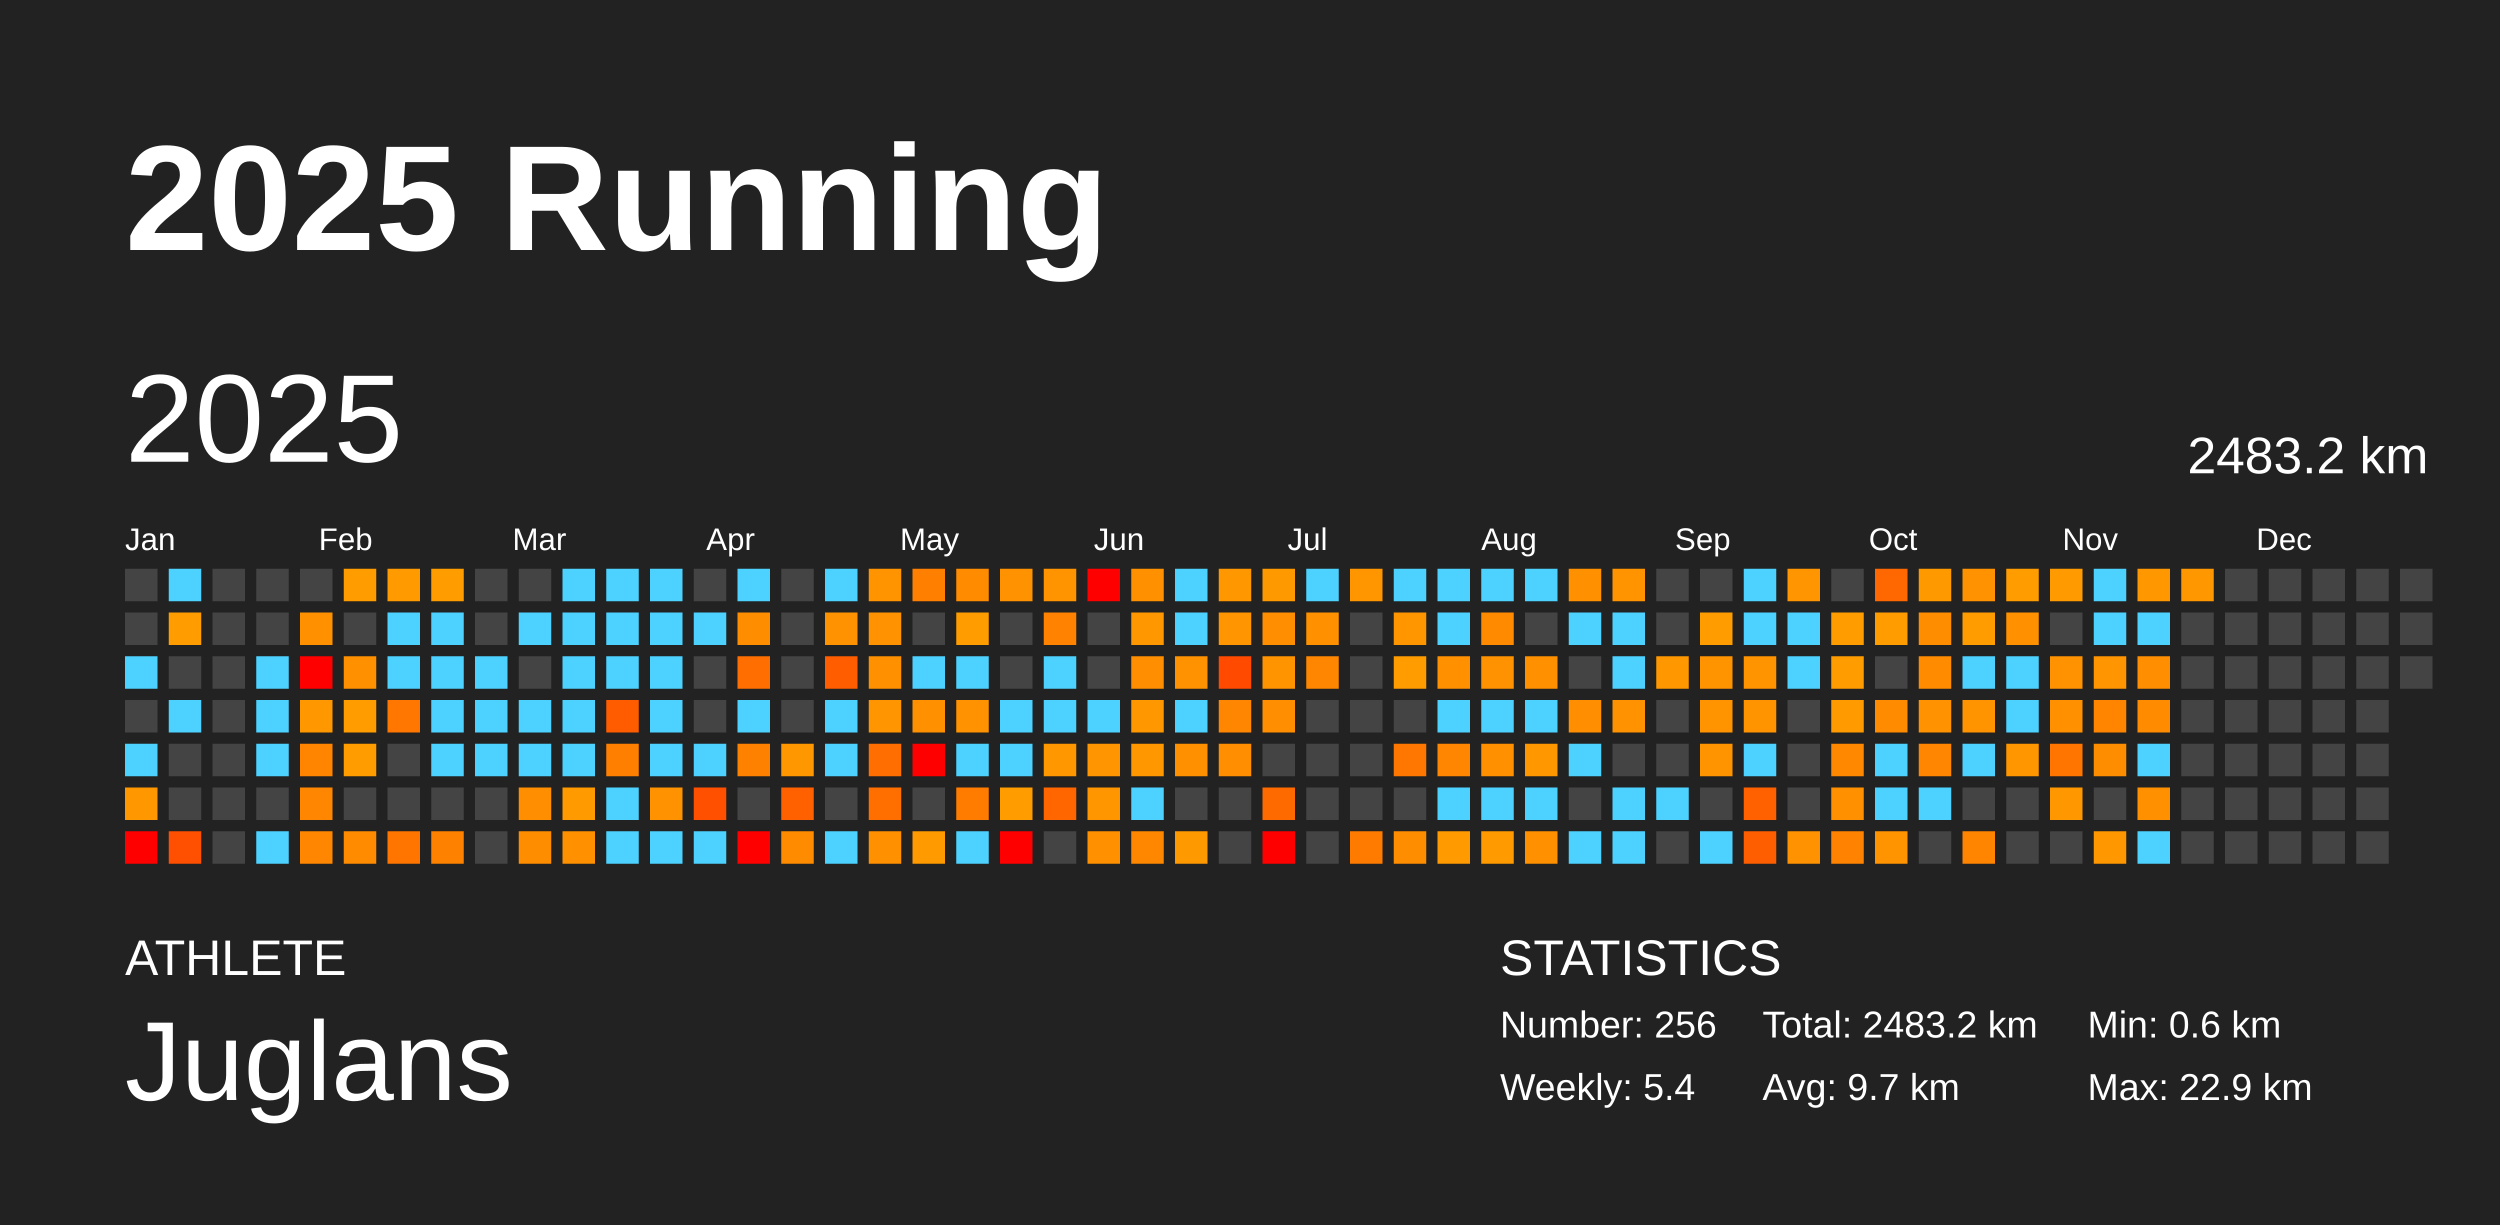
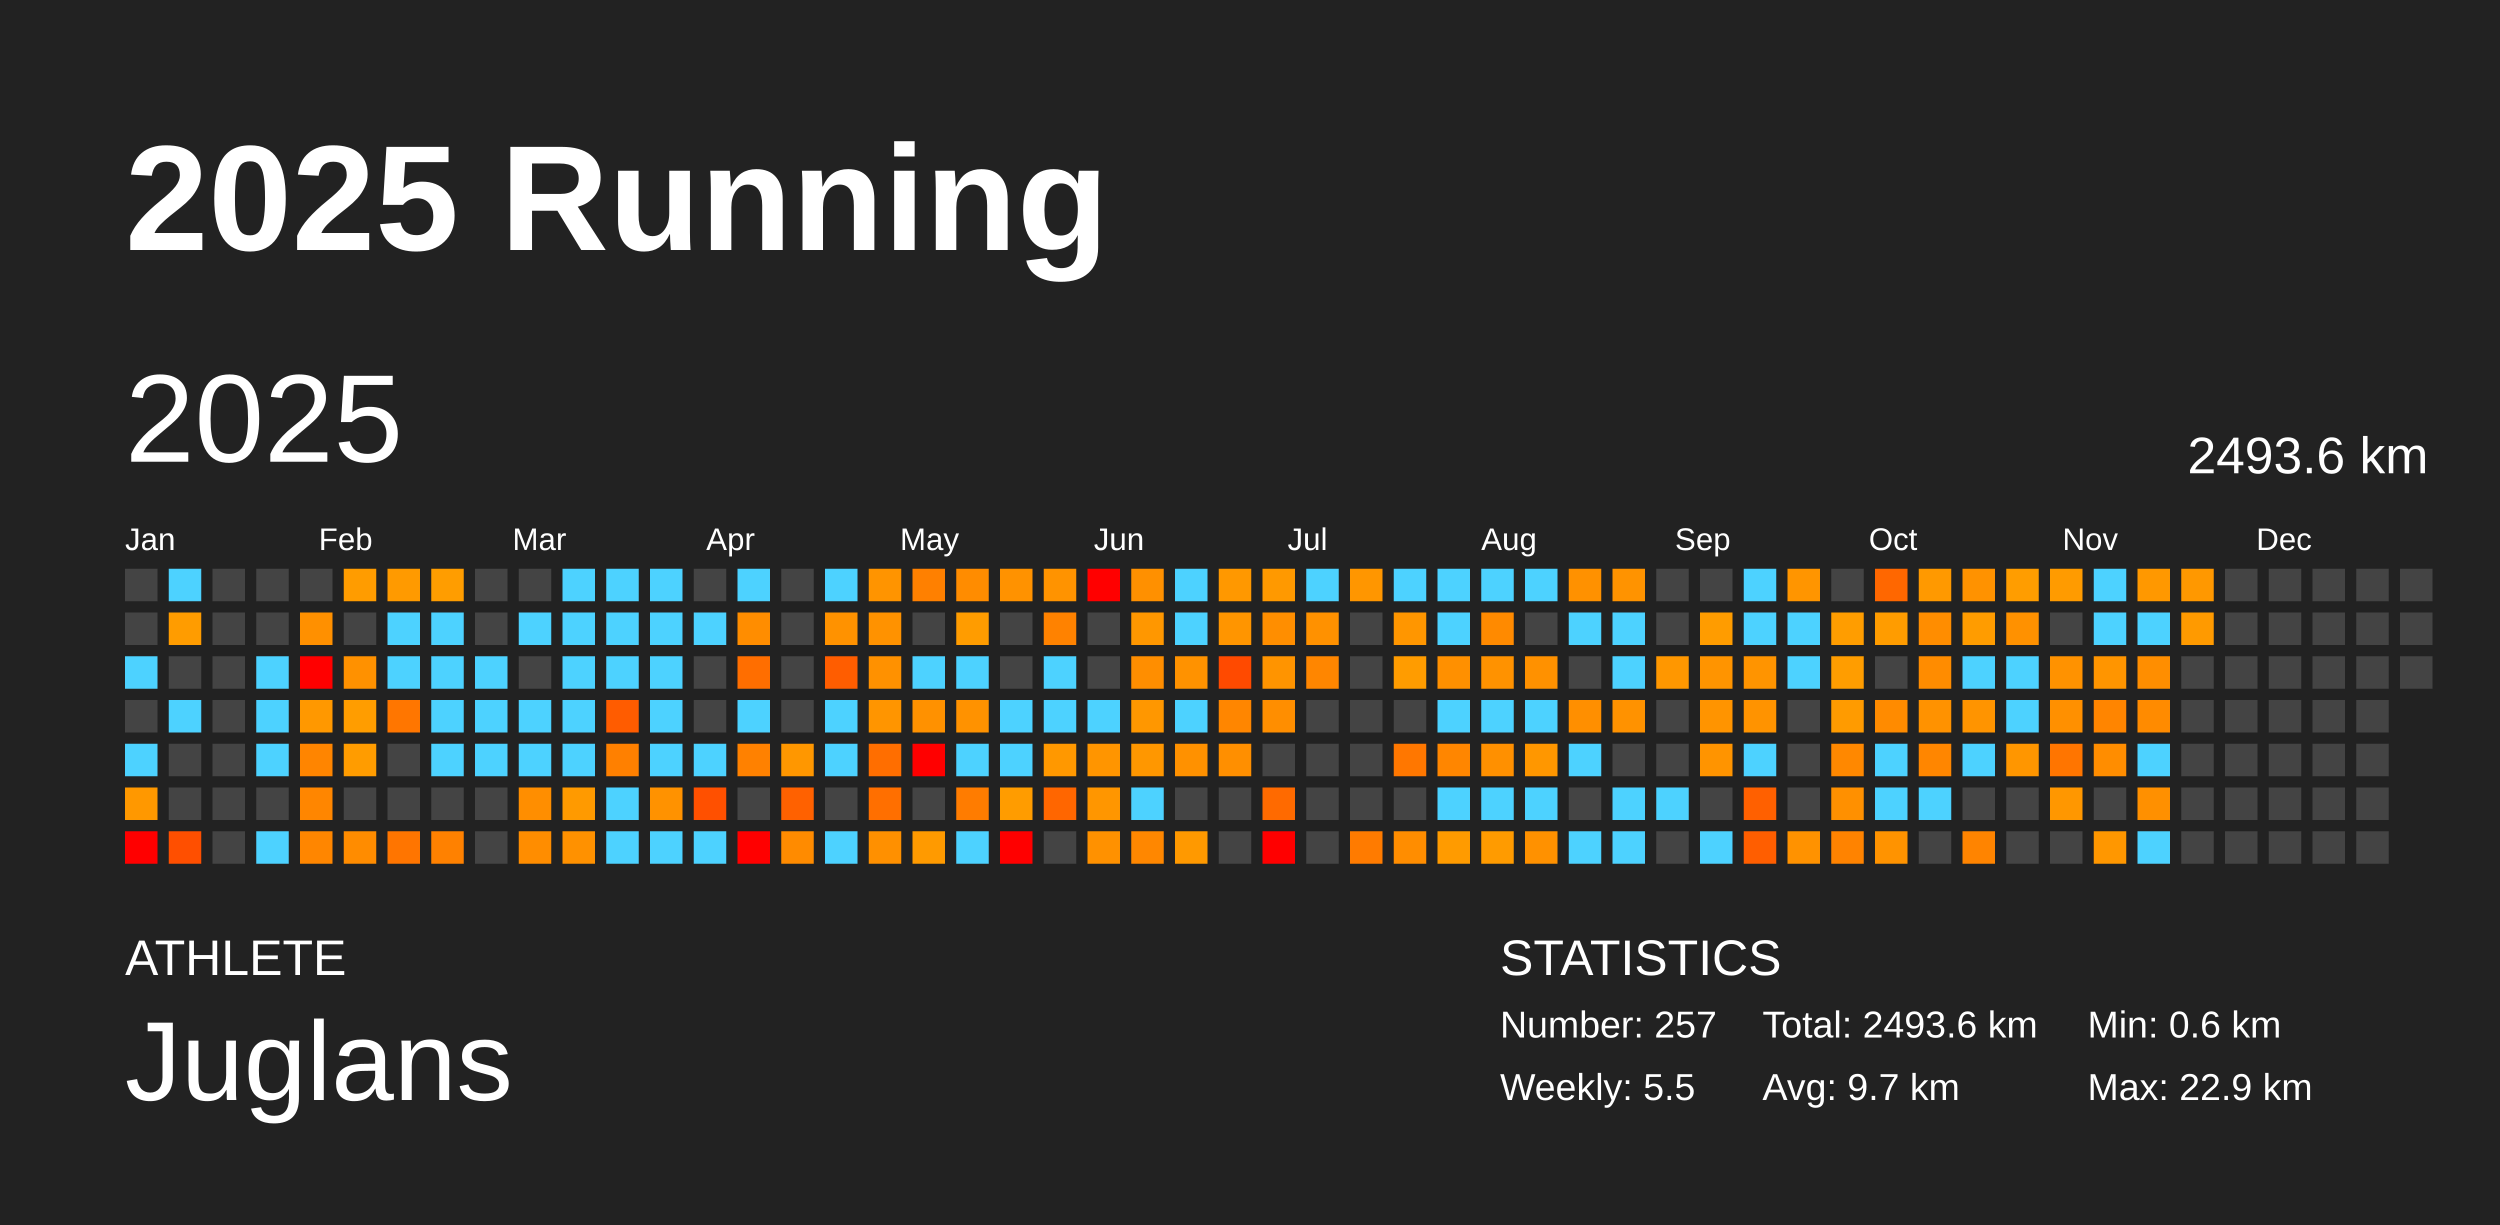
<svg xmlns="http://www.w3.org/2000/svg" baseProfile="full" height="98mm" version="1.1" viewBox="0,0,200,98" width="200mm">
  <defs />
  <rect fill="#222222" height="98" width="200" x="0" y="0" />
  <text fill="#FFFFFF" style="font-size:12px; font-family:Arial; font-weight:bold;" x="10" y="20">2025 Running</text>
  <text fill="#FFFFFF" style="font-size:4px; font-family:Arial" x="10" y="78">ATHLETE</text>
  <text fill="#FFFFFF" style="font-size:9px; font-family:Arial" x="10" y="88">Juglans</text>
  <text fill="#FFFFFF" style="font-size:4px; font-family:Arial" x="120" y="78">STATISTICS</text>
-   <text fill="#FFFFFF" style="font-size:3px; font-family:Arial" x="120" y="83">Number: 256</text>
-   <text fill="#FFFFFF" style="font-size:3px; font-family:Arial" x="120" y="88">Weekly: 5.4</text>
-   <text fill="#FFFFFF" style="font-size:3px; font-family:Arial" x="141" y="83">Total: 2483.2 km</text>
+   <text fill="#FFFFFF" style="font-size:3px; font-family:Arial" x="120" y="83">Number: 257</text>
+   <text fill="#FFFFFF" style="font-size:3px; font-family:Arial" x="120" y="88">Weekly: 5.5</text>
+   <text fill="#FFFFFF" style="font-size:3px; font-family:Arial" x="141" y="83">Total: 2493.6 km</text>
  <text fill="#FFFFFF" style="font-size:3px; font-family:Arial" x="141" y="88">Avg: 9.7 km</text>
  <text fill="#FFFFFF" style="font-size:3px; font-family:Arial" x="167" y="83">Min: 0.6 km</text>
  <text fill="#FFFFFF" style="font-size:3px; font-family:Arial" x="167" y="88">Max: 22.9 km</text>
  <text dominant-baseline="hanging" fill="#FFFFFF" style="font-size:10.0px; font-family:Arial;" x="10" y="30">2025</text>
-   <text dominant-baseline="hanging" fill="#FFFFFF" style="font-size:4.125px; font-family:Arial;" x="175" y="35">2483.2 km</text>
+   <text dominant-baseline="hanging" fill="#FFFFFF" style="font-size:4.125px; font-family:Arial;" x="175" y="35">2493.6 km</text>
  <text fill="#FFFFFF" style="font-size:2.5px; font-family:Arial" x="10.0" y="44">Jan</text>
  <text fill="#FFFFFF" style="font-size:2.5px; font-family:Arial" x="25.5" y="44">Feb</text>
  <text fill="#FFFFFF" style="font-size:2.5px; font-family:Arial" x="41.0" y="44">Mar</text>
  <text fill="#FFFFFF" style="font-size:2.5px; font-family:Arial" x="56.5" y="44">Apr</text>
  <text fill="#FFFFFF" style="font-size:2.5px; font-family:Arial" x="72.0" y="44">May</text>
  <text fill="#FFFFFF" style="font-size:2.5px; font-family:Arial" x="87.5" y="44">Jun</text>
  <text fill="#FFFFFF" style="font-size:2.5px; font-family:Arial" x="103.0" y="44">Jul</text>
  <text fill="#FFFFFF" style="font-size:2.5px; font-family:Arial" x="118.5" y="44">Aug</text>
  <text fill="#FFFFFF" style="font-size:2.5px; font-family:Arial" x="134.0" y="44">Sep</text>
  <text fill="#FFFFFF" style="font-size:2.5px; font-family:Arial" x="149.5" y="44">Oct</text>
  <text fill="#FFFFFF" style="font-size:2.5px; font-family:Arial" x="165.0" y="44">Nov</text>
  <text fill="#FFFFFF" style="font-size:2.5px; font-family:Arial" x="180.5" y="44">Dec</text>
  <rect fill="#444444" height="2.6" width="2.6" x="10.0" y="45.5" />
  <rect fill="#444444" height="2.6" width="2.6" x="10.0" y="49.0" />
  <rect fill="#4dd2ff" height="2.6" width="2.6" x="10.0" y="52.5" />
  <rect fill="#444444" height="2.6" width="2.6" x="10.0" y="56.0" />
  <rect fill="#4dd2ff" height="2.6" width="2.6" x="10.0" y="59.5" />
  <rect fill="#ff9800" height="2.6" width="2.6" x="10.0" y="63.0" />
  <rect fill="red" height="2.6" width="2.6" x="10.0" y="66.5" />
  <rect fill="#4dd2ff" height="2.6" width="2.6" x="13.5" y="45.5" />
  <rect fill="#ff9c00" height="2.6" width="2.6" x="13.5" y="49.0" />
  <rect fill="#444444" height="2.6" width="2.6" x="13.5" y="52.5" />
  <rect fill="#4dd2ff" height="2.6" width="2.6" x="13.5" y="56.0" />
  <rect fill="#444444" height="2.6" width="2.6" x="13.5" y="59.5" />
  <rect fill="#444444" height="2.6" width="2.6" x="13.5" y="63.0" />
  <rect fill="#ff4f00" height="2.6" width="2.6" x="13.5" y="66.5" />
  <rect fill="#444444" height="2.6" width="2.6" x="17.0" y="45.5" />
  <rect fill="#444444" height="2.6" width="2.6" x="17.0" y="49.0" />
  <rect fill="#444444" height="2.6" width="2.6" x="17.0" y="52.5" />
  <rect fill="#444444" height="2.6" width="2.6" x="17.0" y="56.0" />
  <rect fill="#444444" height="2.6" width="2.6" x="17.0" y="59.5" />
  <rect fill="#444444" height="2.6" width="2.6" x="17.0" y="63.0" />
  <rect fill="#444444" height="2.6" width="2.6" x="17.0" y="66.5" />
  <rect fill="#444444" height="2.6" width="2.6" x="20.5" y="45.5" />
  <rect fill="#444444" height="2.6" width="2.6" x="20.5" y="49.0" />
  <rect fill="#4dd2ff" height="2.6" width="2.6" x="20.5" y="52.5" />
  <rect fill="#4dd2ff" height="2.6" width="2.6" x="20.5" y="56.0" />
  <rect fill="#4dd2ff" height="2.6" width="2.6" x="20.5" y="59.5" />
  <rect fill="#444444" height="2.6" width="2.6" x="20.5" y="63.0" />
  <rect fill="#4dd2ff" height="2.6" width="2.6" x="20.5" y="66.5" />
  <rect fill="#444444" height="2.6" width="2.6" x="24.0" y="45.5" />
  <rect fill="#ff9000" height="2.6" width="2.6" x="24.0" y="49.0" />
  <rect fill="red" height="2.6" width="2.6" x="24.0" y="52.5" />
  <rect fill="#ff9800" height="2.6" width="2.6" x="24.0" y="56.0" />
  <rect fill="#ff8500" height="2.6" width="2.6" x="24.0" y="59.5" />
  <rect fill="#ff8600" height="2.6" width="2.6" x="24.0" y="63.0" />
  <rect fill="#ff8600" height="2.6" width="2.6" x="24.0" y="66.5" />
  <rect fill="#ff9c00" height="2.6" width="2.6" x="27.5" y="45.5" />
  <rect fill="#444444" height="2.6" width="2.6" x="27.5" y="49.0" />
  <rect fill="#ff9100" height="2.6" width="2.6" x="27.5" y="52.5" />
  <rect fill="#ff9d00" height="2.6" width="2.6" x="27.5" y="56.0" />
  <rect fill="#ff9c00" height="2.6" width="2.6" x="27.5" y="59.5" />
  <rect fill="#444444" height="2.6" width="2.6" x="27.5" y="63.0" />
  <rect fill="#ff8c00" height="2.6" width="2.6" x="27.5" y="66.5" />
  <rect fill="#ff9a00" height="2.6" width="2.6" x="31.0" y="45.5" />
  <rect fill="#4dd2ff" height="2.6" width="2.6" x="31.0" y="49.0" />
  <rect fill="#4dd2ff" height="2.6" width="2.6" x="31.0" y="52.5" />
  <rect fill="#ff7600" height="2.6" width="2.6" x="31.0" y="56.0" />
  <rect fill="#444444" height="2.6" width="2.6" x="31.0" y="59.5" />
  <rect fill="#444444" height="2.6" width="2.6" x="31.0" y="63.0" />
  <rect fill="#ff7500" height="2.6" width="2.6" x="31.0" y="66.5" />
  <rect fill="#ff9d00" height="2.6" width="2.6" x="34.5" y="45.5" />
  <rect fill="#4dd2ff" height="2.6" width="2.6" x="34.5" y="49.0" />
  <rect fill="#4dd2ff" height="2.6" width="2.6" x="34.5" y="52.5" />
  <rect fill="#4dd2ff" height="2.6" width="2.6" x="34.5" y="56.0" />
  <rect fill="#4dd2ff" height="2.6" width="2.6" x="34.5" y="59.5" />
  <rect fill="#444444" height="2.6" width="2.6" x="34.5" y="63.0" />
  <rect fill="#ff8100" height="2.6" width="2.6" x="34.5" y="66.5" />
  <rect fill="#444444" height="2.6" width="2.6" x="38.0" y="45.5" />
  <rect fill="#444444" height="2.6" width="2.6" x="38.0" y="49.0" />
  <rect fill="#4dd2ff" height="2.6" width="2.6" x="38.0" y="52.5" />
  <rect fill="#4dd2ff" height="2.6" width="2.6" x="38.0" y="56.0" />
  <rect fill="#4dd2ff" height="2.6" width="2.6" x="38.0" y="59.5" />
  <rect fill="#444444" height="2.6" width="2.6" x="38.0" y="63.0" />
  <rect fill="#444444" height="2.6" width="2.6" x="38.0" y="66.5" />
  <rect fill="#444444" height="2.6" width="2.6" x="41.5" y="45.5" />
  <rect fill="#4dd2ff" height="2.6" width="2.6" x="41.5" y="49.0" />
  <rect fill="#444444" height="2.6" width="2.6" x="41.5" y="52.5" />
  <rect fill="#4dd2ff" height="2.6" width="2.6" x="41.5" y="56.0" />
  <rect fill="#4dd2ff" height="2.6" width="2.6" x="41.5" y="59.5" />
  <rect fill="#ff8e00" height="2.6" width="2.6" x="41.5" y="63.0" />
  <rect fill="#ff8d00" height="2.6" width="2.6" x="41.5" y="66.5" />
  <rect fill="#4dd2ff" height="2.6" width="2.6" x="45.0" y="45.5" />
  <rect fill="#4dd2ff" height="2.6" width="2.6" x="45.0" y="49.0" />
  <rect fill="#4dd2ff" height="2.6" width="2.6" x="45.0" y="52.5" />
  <rect fill="#4dd2ff" height="2.6" width="2.6" x="45.0" y="56.0" />
  <rect fill="#4dd2ff" height="2.6" width="2.6" x="45.0" y="59.5" />
  <rect fill="#ff9a00" height="2.6" width="2.6" x="45.0" y="63.0" />
  <rect fill="#ff9100" height="2.6" width="2.6" x="45.0" y="66.5" />
  <rect fill="#4dd2ff" height="2.6" width="2.6" x="48.5" y="45.5" />
  <rect fill="#4dd2ff" height="2.6" width="2.6" x="48.5" y="49.0" />
  <rect fill="#4dd2ff" height="2.6" width="2.6" x="48.5" y="52.5" />
  <rect fill="#ff5c00" height="2.6" width="2.6" x="48.5" y="56.0" />
  <rect fill="#ff8000" height="2.6" width="2.6" x="48.5" y="59.5" />
  <rect fill="#4dd2ff" height="2.6" width="2.6" x="48.5" y="63.0" />
  <rect fill="#4dd2ff" height="2.6" width="2.6" x="48.5" y="66.5" />
  <rect fill="#4dd2ff" height="2.6" width="2.6" x="52.0" y="45.5" />
  <rect fill="#4dd2ff" height="2.6" width="2.6" x="52.0" y="49.0" />
  <rect fill="#4dd2ff" height="2.6" width="2.6" x="52.0" y="52.5" />
  <rect fill="#4dd2ff" height="2.6" width="2.6" x="52.0" y="56.0" />
  <rect fill="#4dd2ff" height="2.6" width="2.6" x="52.0" y="59.5" />
  <rect fill="#ff9200" height="2.6" width="2.6" x="52.0" y="63.0" />
  <rect fill="#4dd2ff" height="2.6" width="2.6" x="52.0" y="66.5" />
  <rect fill="#444444" height="2.6" width="2.6" x="55.5" y="45.5" />
  <rect fill="#4dd2ff" height="2.6" width="2.6" x="55.5" y="49.0" />
  <rect fill="#444444" height="2.6" width="2.6" x="55.5" y="52.5" />
  <rect fill="#444444" height="2.6" width="2.6" x="55.5" y="56.0" />
  <rect fill="#4dd2ff" height="2.6" width="2.6" x="55.5" y="59.5" />
  <rect fill="#ff5000" height="2.6" width="2.6" x="55.5" y="63.0" />
  <rect fill="#4dd2ff" height="2.6" width="2.6" x="55.5" y="66.5" />
  <rect fill="#4dd2ff" height="2.6" width="2.6" x="59.0" y="45.5" />
  <rect fill="#ff8d00" height="2.6" width="2.6" x="59.0" y="49.0" />
  <rect fill="#ff6e00" height="2.6" width="2.6" x="59.0" y="52.5" />
  <rect fill="#4dd2ff" height="2.6" width="2.6" x="59.0" y="56.0" />
  <rect fill="#ff8100" height="2.6" width="2.6" x="59.0" y="59.5" />
  <rect fill="#444444" height="2.6" width="2.6" x="59.0" y="63.0" />
  <rect fill="red" height="2.6" width="2.6" x="59.0" y="66.5" />
  <rect fill="#444444" height="2.6" width="2.6" x="62.5" y="45.5" />
  <rect fill="#444444" height="2.6" width="2.6" x="62.5" y="49.0" />
  <rect fill="#444444" height="2.6" width="2.6" x="62.5" y="52.5" />
  <rect fill="#444444" height="2.6" width="2.6" x="62.5" y="56.0" />
  <rect fill="#ff9700" height="2.6" width="2.6" x="62.5" y="59.5" />
  <rect fill="#ff6100" height="2.6" width="2.6" x="62.5" y="63.0" />
  <rect fill="#ff8b00" height="2.6" width="2.6" x="62.5" y="66.5" />
  <rect fill="#4dd2ff" height="2.6" width="2.6" x="66.0" y="45.5" />
  <rect fill="#ff9200" height="2.6" width="2.6" x="66.0" y="49.0" />
  <rect fill="#ff5d00" height="2.6" width="2.6" x="66.0" y="52.5" />
  <rect fill="#4dd2ff" height="2.6" width="2.6" x="66.0" y="56.0" />
  <rect fill="#4dd2ff" height="2.6" width="2.6" x="66.0" y="59.5" />
  <rect fill="#444444" height="2.6" width="2.6" x="66.0" y="63.0" />
  <rect fill="#4dd2ff" height="2.6" width="2.6" x="66.0" y="66.5" />
  <rect fill="#ff9400" height="2.6" width="2.6" x="69.5" y="45.5" />
  <rect fill="#ff9200" height="2.6" width="2.6" x="69.5" y="49.0" />
  <rect fill="#ff9100" height="2.6" width="2.6" x="69.5" y="52.5" />
  <rect fill="#ff9500" height="2.6" width="2.6" x="69.5" y="56.0" />
  <rect fill="#ff6e00" height="2.6" width="2.6" x="69.5" y="59.5" />
  <rect fill="#ff6f00" height="2.6" width="2.6" x="69.5" y="63.0" />
  <rect fill="#ff9000" height="2.6" width="2.6" x="69.5" y="66.5" />
  <rect fill="#ff8000" height="2.6" width="2.6" x="73.0" y="45.5" />
  <rect fill="#444444" height="2.6" width="2.6" x="73.0" y="49.0" />
  <rect fill="#4dd2ff" height="2.6" width="2.6" x="73.0" y="52.5" />
  <rect fill="#ff9100" height="2.6" width="2.6" x="73.0" y="56.0" />
  <rect fill="red" height="2.6" width="2.6" x="73.0" y="59.5" />
  <rect fill="#444444" height="2.6" width="2.6" x="73.0" y="63.0" />
  <rect fill="#ff9a00" height="2.6" width="2.6" x="73.0" y="66.5" />
  <rect fill="#ff8c00" height="2.6" width="2.6" x="76.5" y="45.5" />
  <rect fill="#ff9c00" height="2.6" width="2.6" x="76.5" y="49.0" />
  <rect fill="#4dd2ff" height="2.6" width="2.6" x="76.5" y="52.5" />
  <rect fill="#ff9200" height="2.6" width="2.6" x="76.5" y="56.0" />
  <rect fill="#4dd2ff" height="2.6" width="2.6" x="76.5" y="59.5" />
  <rect fill="#ff7c00" height="2.6" width="2.6" x="76.5" y="63.0" />
  <rect fill="#4dd2ff" height="2.6" width="2.6" x="76.5" y="66.5" />
  <rect fill="#ff9200" height="2.6" width="2.6" x="80.0" y="45.5" />
  <rect fill="#444444" height="2.6" width="2.6" x="80.0" y="49.0" />
  <rect fill="#444444" height="2.6" width="2.6" x="80.0" y="52.5" />
  <rect fill="#4dd2ff" height="2.6" width="2.6" x="80.0" y="56.0" />
  <rect fill="#4dd2ff" height="2.6" width="2.6" x="80.0" y="59.5" />
  <rect fill="#ff9c00" height="2.6" width="2.6" x="80.0" y="63.0" />
  <rect fill="red" height="2.6" width="2.6" x="80.0" y="66.5" />
  <rect fill="#ff9300" height="2.6" width="2.6" x="83.5" y="45.5" />
  <rect fill="#ff8200" height="2.6" width="2.6" x="83.5" y="49.0" />
  <rect fill="#4dd2ff" height="2.6" width="2.6" x="83.5" y="52.5" />
  <rect fill="#4dd2ff" height="2.6" width="2.6" x="83.5" y="56.0" />
  <rect fill="#ff9800" height="2.6" width="2.6" x="83.5" y="59.5" />
  <rect fill="#ff6600" height="2.6" width="2.6" x="83.5" y="63.0" />
  <rect fill="#444444" height="2.6" width="2.6" x="83.5" y="66.5" />
  <rect fill="red" height="2.6" width="2.6" x="87.0" y="45.5" />
  <rect fill="#444444" height="2.6" width="2.6" x="87.0" y="49.0" />
  <rect fill="#444444" height="2.6" width="2.6" x="87.0" y="52.5" />
  <rect fill="#4dd2ff" height="2.6" width="2.6" x="87.0" y="56.0" />
  <rect fill="#ff9500" height="2.6" width="2.6" x="87.0" y="59.5" />
  <rect fill="#ff9600" height="2.6" width="2.6" x="87.0" y="63.0" />
  <rect fill="#ff9100" height="2.6" width="2.6" x="87.0" y="66.5" />
  <rect fill="#ff9000" height="2.6" width="2.6" x="90.5" y="45.5" />
  <rect fill="#ff9700" height="2.6" width="2.6" x="90.5" y="49.0" />
  <rect fill="#ff8e00" height="2.6" width="2.6" x="90.5" y="52.5" />
  <rect fill="#ff9700" height="2.6" width="2.6" x="90.5" y="56.0" />
  <rect fill="#ff9700" height="2.6" width="2.6" x="90.5" y="59.5" />
  <rect fill="#4dd2ff" height="2.6" width="2.6" x="90.5" y="63.0" />
  <rect fill="#ff8700" height="2.6" width="2.6" x="90.5" y="66.5" />
  <rect fill="#4dd2ff" height="2.6" width="2.6" x="94.0" y="45.5" />
  <rect fill="#4dd2ff" height="2.6" width="2.6" x="94.0" y="49.0" />
  <rect fill="#ff9200" height="2.6" width="2.6" x="94.0" y="52.5" />
  <rect fill="#4dd2ff" height="2.6" width="2.6" x="94.0" y="56.0" />
  <rect fill="#ff9100" height="2.6" width="2.6" x="94.0" y="59.5" />
  <rect fill="#444444" height="2.6" width="2.6" x="94.0" y="63.0" />
  <rect fill="#ff9900" height="2.6" width="2.6" x="94.0" y="66.5" />
  <rect fill="#ff9800" height="2.6" width="2.6" x="97.5" y="45.5" />
  <rect fill="#ff9500" height="2.6" width="2.6" x="97.5" y="49.0" />
  <rect fill="#ff4a00" height="2.6" width="2.6" x="97.5" y="52.5" />
  <rect fill="#ff8600" height="2.6" width="2.6" x="97.5" y="56.0" />
  <rect fill="#ff8f00" height="2.6" width="2.6" x="97.5" y="59.5" />
  <rect fill="#444444" height="2.6" width="2.6" x="97.5" y="63.0" />
  <rect fill="#444444" height="2.6" width="2.6" x="97.5" y="66.5" />
  <rect fill="#ff9900" height="2.6" width="2.6" x="101.0" y="45.5" />
  <rect fill="#ff8e00" height="2.6" width="2.6" x="101.0" y="49.0" />
  <rect fill="#ff9400" height="2.6" width="2.6" x="101.0" y="52.5" />
  <rect fill="#ff8e00" height="2.6" width="2.6" x="101.0" y="56.0" />
  <rect fill="#444444" height="2.6" width="2.6" x="101.0" y="59.5" />
  <rect fill="#ff6a00" height="2.6" width="2.6" x="101.0" y="63.0" />
  <rect fill="red" height="2.6" width="2.6" x="101.0" y="66.5" />
  <rect fill="#4dd2ff" height="2.6" width="2.6" x="104.5" y="45.5" />
  <rect fill="#ff9100" height="2.6" width="2.6" x="104.5" y="49.0" />
  <rect fill="#ff8600" height="2.6" width="2.6" x="104.5" y="52.5" />
  <rect fill="#444444" height="2.6" width="2.6" x="104.5" y="56.0" />
  <rect fill="#444444" height="2.6" width="2.6" x="104.5" y="59.5" />
  <rect fill="#444444" height="2.6" width="2.6" x="104.5" y="63.0" />
  <rect fill="#444444" height="2.6" width="2.6" x="104.5" y="66.5" />
  <rect fill="#ff9600" height="2.6" width="2.6" x="108.0" y="45.5" />
  <rect fill="#444444" height="2.6" width="2.6" x="108.0" y="49.0" />
  <rect fill="#444444" height="2.6" width="2.6" x="108.0" y="52.5" />
  <rect fill="#444444" height="2.6" width="2.6" x="108.0" y="56.0" />
  <rect fill="#444444" height="2.6" width="2.6" x="108.0" y="59.5" />
  <rect fill="#444444" height="2.6" width="2.6" x="108.0" y="63.0" />
  <rect fill="#ff7b00" height="2.6" width="2.6" x="108.0" y="66.5" />
  <rect fill="#4dd2ff" height="2.6" width="2.6" x="111.5" y="45.5" />
  <rect fill="#ff9600" height="2.6" width="2.6" x="111.5" y="49.0" />
  <rect fill="#ff9c00" height="2.6" width="2.6" x="111.5" y="52.5" />
  <rect fill="#444444" height="2.6" width="2.6" x="111.5" y="56.0" />
  <rect fill="#ff7700" height="2.6" width="2.6" x="111.5" y="59.5" />
  <rect fill="#444444" height="2.6" width="2.6" x="111.5" y="63.0" />
  <rect fill="#ff8d00" height="2.6" width="2.6" x="111.5" y="66.5" />
  <rect fill="#4dd2ff" height="2.6" width="2.6" x="115.0" y="45.5" />
  <rect fill="#4dd2ff" height="2.6" width="2.6" x="115.0" y="49.0" />
  <rect fill="#ff9000" height="2.6" width="2.6" x="115.0" y="52.5" />
  <rect fill="#4dd2ff" height="2.6" width="2.6" x="115.0" y="56.0" />
  <rect fill="#ff8600" height="2.6" width="2.6" x="115.0" y="59.5" />
  <rect fill="#4dd2ff" height="2.6" width="2.6" x="115.0" y="63.0" />
  <rect fill="#ff9b00" height="2.6" width="2.6" x="115.0" y="66.5" />
  <rect fill="#4dd2ff" height="2.6" width="2.6" x="118.5" y="45.5" />
  <rect fill="#ff8a00" height="2.6" width="2.6" x="118.5" y="49.0" />
  <rect fill="#ff9200" height="2.6" width="2.6" x="118.5" y="52.5" />
  <rect fill="#4dd2ff" height="2.6" width="2.6" x="118.5" y="56.0" />
  <rect fill="#ff9000" height="2.6" width="2.6" x="118.5" y="59.5" />
  <rect fill="#4dd2ff" height="2.6" width="2.6" x="118.5" y="63.0" />
  <rect fill="#ff9b00" height="2.6" width="2.6" x="118.5" y="66.5" />
  <rect fill="#4dd2ff" height="2.6" width="2.6" x="122.0" y="45.5" />
  <rect fill="#444444" height="2.6" width="2.6" x="122.0" y="49.0" />
  <rect fill="#ff9100" height="2.6" width="2.6" x="122.0" y="52.5" />
  <rect fill="#4dd2ff" height="2.6" width="2.6" x="122.0" y="56.0" />
  <rect fill="#ff9700" height="2.6" width="2.6" x="122.0" y="59.5" />
  <rect fill="#4dd2ff" height="2.6" width="2.6" x="122.0" y="63.0" />
  <rect fill="#ff9100" height="2.6" width="2.6" x="122.0" y="66.5" />
  <rect fill="#ff9100" height="2.6" width="2.6" x="125.5" y="45.5" />
  <rect fill="#4dd2ff" height="2.6" width="2.6" x="125.5" y="49.0" />
  <rect fill="#444444" height="2.6" width="2.6" x="125.5" y="52.5" />
  <rect fill="#ff8f00" height="2.6" width="2.6" x="125.5" y="56.0" />
  <rect fill="#4dd2ff" height="2.6" width="2.6" x="125.5" y="59.5" />
  <rect fill="#444444" height="2.6" width="2.6" x="125.5" y="63.0" />
  <rect fill="#4dd2ff" height="2.6" width="2.6" x="125.5" y="66.5" />
  <rect fill="#ff9300" height="2.6" width="2.6" x="129.0" y="45.5" />
  <rect fill="#4dd2ff" height="2.6" width="2.6" x="129.0" y="49.0" />
  <rect fill="#4dd2ff" height="2.6" width="2.6" x="129.0" y="52.5" />
  <rect fill="#ff9200" height="2.6" width="2.6" x="129.0" y="56.0" />
  <rect fill="#444444" height="2.6" width="2.6" x="129.0" y="59.5" />
  <rect fill="#4dd2ff" height="2.6" width="2.6" x="129.0" y="63.0" />
  <rect fill="#4dd2ff" height="2.6" width="2.6" x="129.0" y="66.5" />
  <rect fill="#444444" height="2.6" width="2.6" x="132.5" y="45.5" />
  <rect fill="#444444" height="2.6" width="2.6" x="132.5" y="49.0" />
  <rect fill="#ff9700" height="2.6" width="2.6" x="132.5" y="52.5" />
  <rect fill="#444444" height="2.6" width="2.6" x="132.5" y="56.0" />
  <rect fill="#444444" height="2.6" width="2.6" x="132.5" y="59.5" />
  <rect fill="#4dd2ff" height="2.6" width="2.6" x="132.5" y="63.0" />
  <rect fill="#444444" height="2.6" width="2.6" x="132.5" y="66.5" />
  <rect fill="#444444" height="2.6" width="2.6" x="136.0" y="45.5" />
  <rect fill="#ff9c00" height="2.6" width="2.6" x="136.0" y="49.0" />
  <rect fill="#ff9400" height="2.6" width="2.6" x="136.0" y="52.5" />
  <rect fill="#ff9400" height="2.6" width="2.6" x="136.0" y="56.0" />
  <rect fill="#ff9400" height="2.6" width="2.6" x="136.0" y="59.5" />
  <rect fill="#444444" height="2.6" width="2.6" x="136.0" y="63.0" />
  <rect fill="#4dd2ff" height="2.6" width="2.6" x="136.0" y="66.5" />
  <rect fill="#4dd2ff" height="2.6" width="2.6" x="139.5" y="45.5" />
  <rect fill="#4dd2ff" height="2.6" width="2.6" x="139.5" y="49.0" />
  <rect fill="#ff9400" height="2.6" width="2.6" x="139.5" y="52.5" />
  <rect fill="#ff9300" height="2.6" width="2.6" x="139.5" y="56.0" />
  <rect fill="#4dd2ff" height="2.6" width="2.6" x="139.5" y="59.5" />
  <rect fill="#ff6000" height="2.6" width="2.6" x="139.5" y="63.0" />
  <rect fill="#ff5e00" height="2.6" width="2.6" x="139.5" y="66.5" />
  <rect fill="#ff9500" height="2.6" width="2.6" x="143.0" y="45.5" />
  <rect fill="#4dd2ff" height="2.6" width="2.6" x="143.0" y="49.0" />
  <rect fill="#4dd2ff" height="2.6" width="2.6" x="143.0" y="52.5" />
  <rect fill="#444444" height="2.6" width="2.6" x="143.0" y="56.0" />
  <rect fill="#444444" height="2.6" width="2.6" x="143.0" y="59.5" />
  <rect fill="#444444" height="2.6" width="2.6" x="143.0" y="63.0" />
  <rect fill="#ff9200" height="2.6" width="2.6" x="143.0" y="66.5" />
  <rect fill="#444444" height="2.6" width="2.6" x="146.5" y="45.5" />
  <rect fill="#ff9d00" height="2.6" width="2.6" x="146.5" y="49.0" />
  <rect fill="#ff9d00" height="2.6" width="2.6" x="146.5" y="52.5" />
  <rect fill="#ff9b00" height="2.6" width="2.6" x="146.5" y="56.0" />
  <rect fill="#ff8800" height="2.6" width="2.6" x="146.5" y="59.5" />
  <rect fill="#ff9000" height="2.6" width="2.6" x="146.5" y="63.0" />
  <rect fill="#ff8300" height="2.6" width="2.6" x="146.5" y="66.5" />
  <rect fill="#ff6700" height="2.6" width="2.6" x="150.0" y="45.5" />
  <rect fill="#ff9c00" height="2.6" width="2.6" x="150.0" y="49.0" />
  <rect fill="#444444" height="2.6" width="2.6" x="150.0" y="52.5" />
  <rect fill="#ff8b00" height="2.6" width="2.6" x="150.0" y="56.0" />
  <rect fill="#4dd2ff" height="2.6" width="2.6" x="150.0" y="59.5" />
  <rect fill="#4dd2ff" height="2.6" width="2.6" x="150.0" y="63.0" />
  <rect fill="#ff9300" height="2.6" width="2.6" x="150.0" y="66.5" />
  <rect fill="#ff9900" height="2.6" width="2.6" x="153.5" y="45.5" />
  <rect fill="#ff8d00" height="2.6" width="2.6" x="153.5" y="49.0" />
  <rect fill="#ff8c00" height="2.6" width="2.6" x="153.5" y="52.5" />
  <rect fill="#ff9200" height="2.6" width="2.6" x="153.5" y="56.0" />
  <rect fill="#ff8600" height="2.6" width="2.6" x="153.5" y="59.5" />
  <rect fill="#4dd2ff" height="2.6" width="2.6" x="153.5" y="63.0" />
  <rect fill="#444444" height="2.6" width="2.6" x="153.5" y="66.5" />
  <rect fill="#ff9200" height="2.6" width="2.6" x="157.0" y="45.5" />
  <rect fill="#ff9c00" height="2.6" width="2.6" x="157.0" y="49.0" />
  <rect fill="#4dd2ff" height="2.6" width="2.6" x="157.0" y="52.5" />
  <rect fill="#ff9400" height="2.6" width="2.6" x="157.0" y="56.0" />
  <rect fill="#4dd2ff" height="2.6" width="2.6" x="157.0" y="59.5" />
  <rect fill="#444444" height="2.6" width="2.6" x="157.0" y="63.0" />
  <rect fill="#ff8400" height="2.6" width="2.6" x="157.0" y="66.5" />
  <rect fill="#ff9d00" height="2.6" width="2.6" x="160.5" y="45.5" />
  <rect fill="#ff9100" height="2.6" width="2.6" x="160.5" y="49.0" />
  <rect fill="#4dd2ff" height="2.6" width="2.6" x="160.5" y="52.5" />
  <rect fill="#4dd2ff" height="2.6" width="2.6" x="160.5" y="56.0" />
  <rect fill="#ff9600" height="2.6" width="2.6" x="160.5" y="59.5" />
  <rect fill="#444444" height="2.6" width="2.6" x="160.5" y="63.0" />
  <rect fill="#444444" height="2.6" width="2.6" x="160.5" y="66.5" />
  <rect fill="#ff9b00" height="2.6" width="2.6" x="164.0" y="45.5" />
  <rect fill="#444444" height="2.6" width="2.6" x="164.0" y="49.0" />
  <rect fill="#ff9200" height="2.6" width="2.6" x="164.0" y="52.5" />
  <rect fill="#ff9000" height="2.6" width="2.6" x="164.0" y="56.0" />
  <rect fill="#ff7500" height="2.6" width="2.6" x="164.0" y="59.5" />
  <rect fill="#ff9700" height="2.6" width="2.6" x="164.0" y="63.0" />
  <rect fill="#444444" height="2.6" width="2.6" x="164.0" y="66.5" />
  <rect fill="#4dd2ff" height="2.6" width="2.6" x="167.5" y="45.5" />
  <rect fill="#4dd2ff" height="2.6" width="2.6" x="167.5" y="49.0" />
  <rect fill="#ff9500" height="2.6" width="2.6" x="167.5" y="52.5" />
  <rect fill="#ff8500" height="2.6" width="2.6" x="167.5" y="56.0" />
  <rect fill="#ff8d00" height="2.6" width="2.6" x="167.5" y="59.5" />
  <rect fill="#444444" height="2.6" width="2.6" x="167.5" y="63.0" />
  <rect fill="#ff9700" height="2.6" width="2.6" x="167.5" y="66.5" />
  <rect fill="#ff9800" height="2.6" width="2.6" x="171.0" y="45.5" />
  <rect fill="#4dd2ff" height="2.6" width="2.6" x="171.0" y="49.0" />
  <rect fill="#ff8e00" height="2.6" width="2.6" x="171.0" y="52.5" />
  <rect fill="#ff8b00" height="2.6" width="2.6" x="171.0" y="56.0" />
  <rect fill="#4dd2ff" height="2.6" width="2.6" x="171.0" y="59.5" />
  <rect fill="#ff9000" height="2.6" width="2.6" x="171.0" y="63.0" />
  <rect fill="#4dd2ff" height="2.6" width="2.6" x="171.0" y="66.5" />
  <rect fill="#ff9800" height="2.6" width="2.6" x="174.5" y="45.5" />
-   <rect fill="#444444" height="2.6" width="2.6" x="174.5" y="49.0" />
+   <rect fill="#ff9a00" height="2.6" width="2.6" x="174.5" y="49.0" />
  <rect fill="#444444" height="2.6" width="2.6" x="174.5" y="52.5" />
  <rect fill="#444444" height="2.6" width="2.6" x="174.5" y="56.0" />
  <rect fill="#444444" height="2.6" width="2.6" x="174.5" y="59.5" />
  <rect fill="#444444" height="2.6" width="2.6" x="174.5" y="63.0" />
  <rect fill="#444444" height="2.6" width="2.6" x="174.5" y="66.5" />
  <rect fill="#444444" height="2.6" width="2.6" x="178.0" y="45.5" />
  <rect fill="#444444" height="2.6" width="2.6" x="178.0" y="49.0" />
  <rect fill="#444444" height="2.6" width="2.6" x="178.0" y="52.5" />
  <rect fill="#444444" height="2.6" width="2.6" x="178.0" y="56.0" />
  <rect fill="#444444" height="2.6" width="2.6" x="178.0" y="59.5" />
  <rect fill="#444444" height="2.6" width="2.6" x="178.0" y="63.0" />
  <rect fill="#444444" height="2.6" width="2.6" x="178.0" y="66.5" />
  <rect fill="#444444" height="2.6" width="2.6" x="181.5" y="45.5" />
  <rect fill="#444444" height="2.6" width="2.6" x="181.5" y="49.0" />
  <rect fill="#444444" height="2.6" width="2.6" x="181.5" y="52.5" />
  <rect fill="#444444" height="2.6" width="2.6" x="181.5" y="56.0" />
  <rect fill="#444444" height="2.6" width="2.6" x="181.5" y="59.5" />
  <rect fill="#444444" height="2.6" width="2.6" x="181.5" y="63.0" />
  <rect fill="#444444" height="2.6" width="2.6" x="181.5" y="66.5" />
  <rect fill="#444444" height="2.6" width="2.6" x="185.0" y="45.5" />
  <rect fill="#444444" height="2.6" width="2.6" x="185.0" y="49.0" />
  <rect fill="#444444" height="2.6" width="2.6" x="185.0" y="52.5" />
  <rect fill="#444444" height="2.6" width="2.6" x="185.0" y="56.0" />
  <rect fill="#444444" height="2.6" width="2.6" x="185.0" y="59.5" />
  <rect fill="#444444" height="2.6" width="2.6" x="185.0" y="63.0" />
  <rect fill="#444444" height="2.6" width="2.6" x="185.0" y="66.5" />
  <rect fill="#444444" height="2.6" width="2.6" x="188.5" y="45.5" />
  <rect fill="#444444" height="2.6" width="2.6" x="188.5" y="49.0" />
  <rect fill="#444444" height="2.6" width="2.6" x="188.5" y="52.5" />
  <rect fill="#444444" height="2.6" width="2.6" x="188.5" y="56.0" />
  <rect fill="#444444" height="2.6" width="2.6" x="188.5" y="59.5" />
  <rect fill="#444444" height="2.6" width="2.6" x="188.5" y="63.0" />
  <rect fill="#444444" height="2.6" width="2.6" x="188.5" y="66.5" />
  <rect fill="#444444" height="2.6" width="2.6" x="192.0" y="45.5" />
  <rect fill="#444444" height="2.6" width="2.6" x="192.0" y="49.0" />
  <rect fill="#444444" height="2.6" width="2.6" x="192.0" y="52.5" />
</svg>
